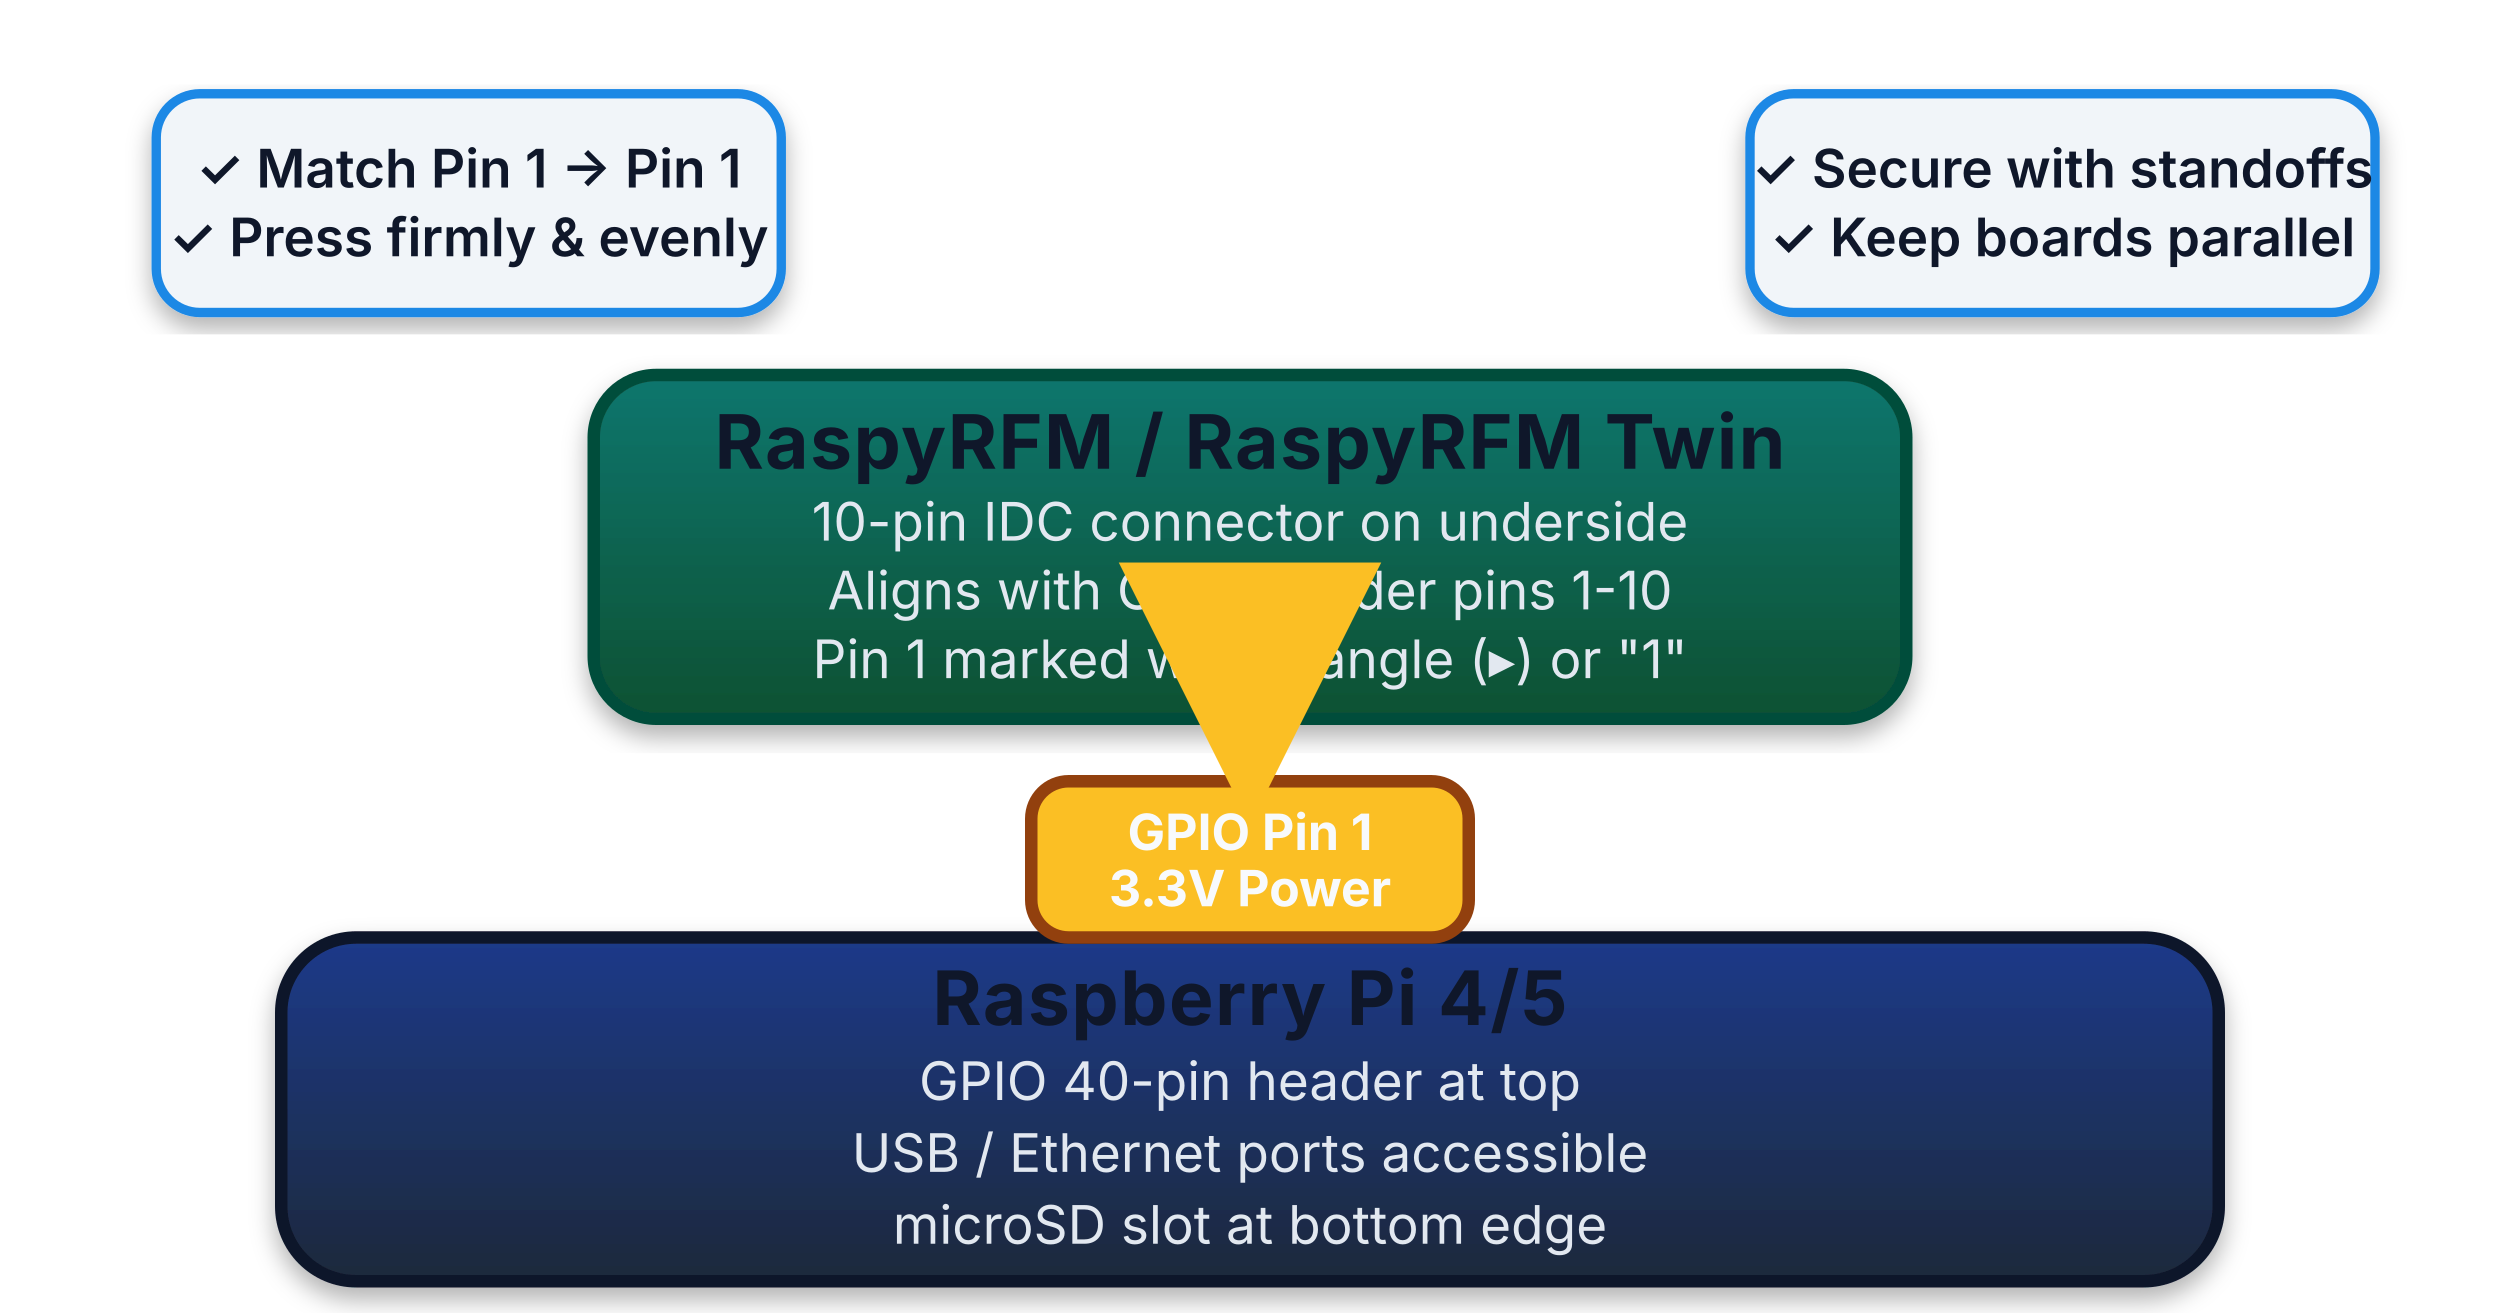
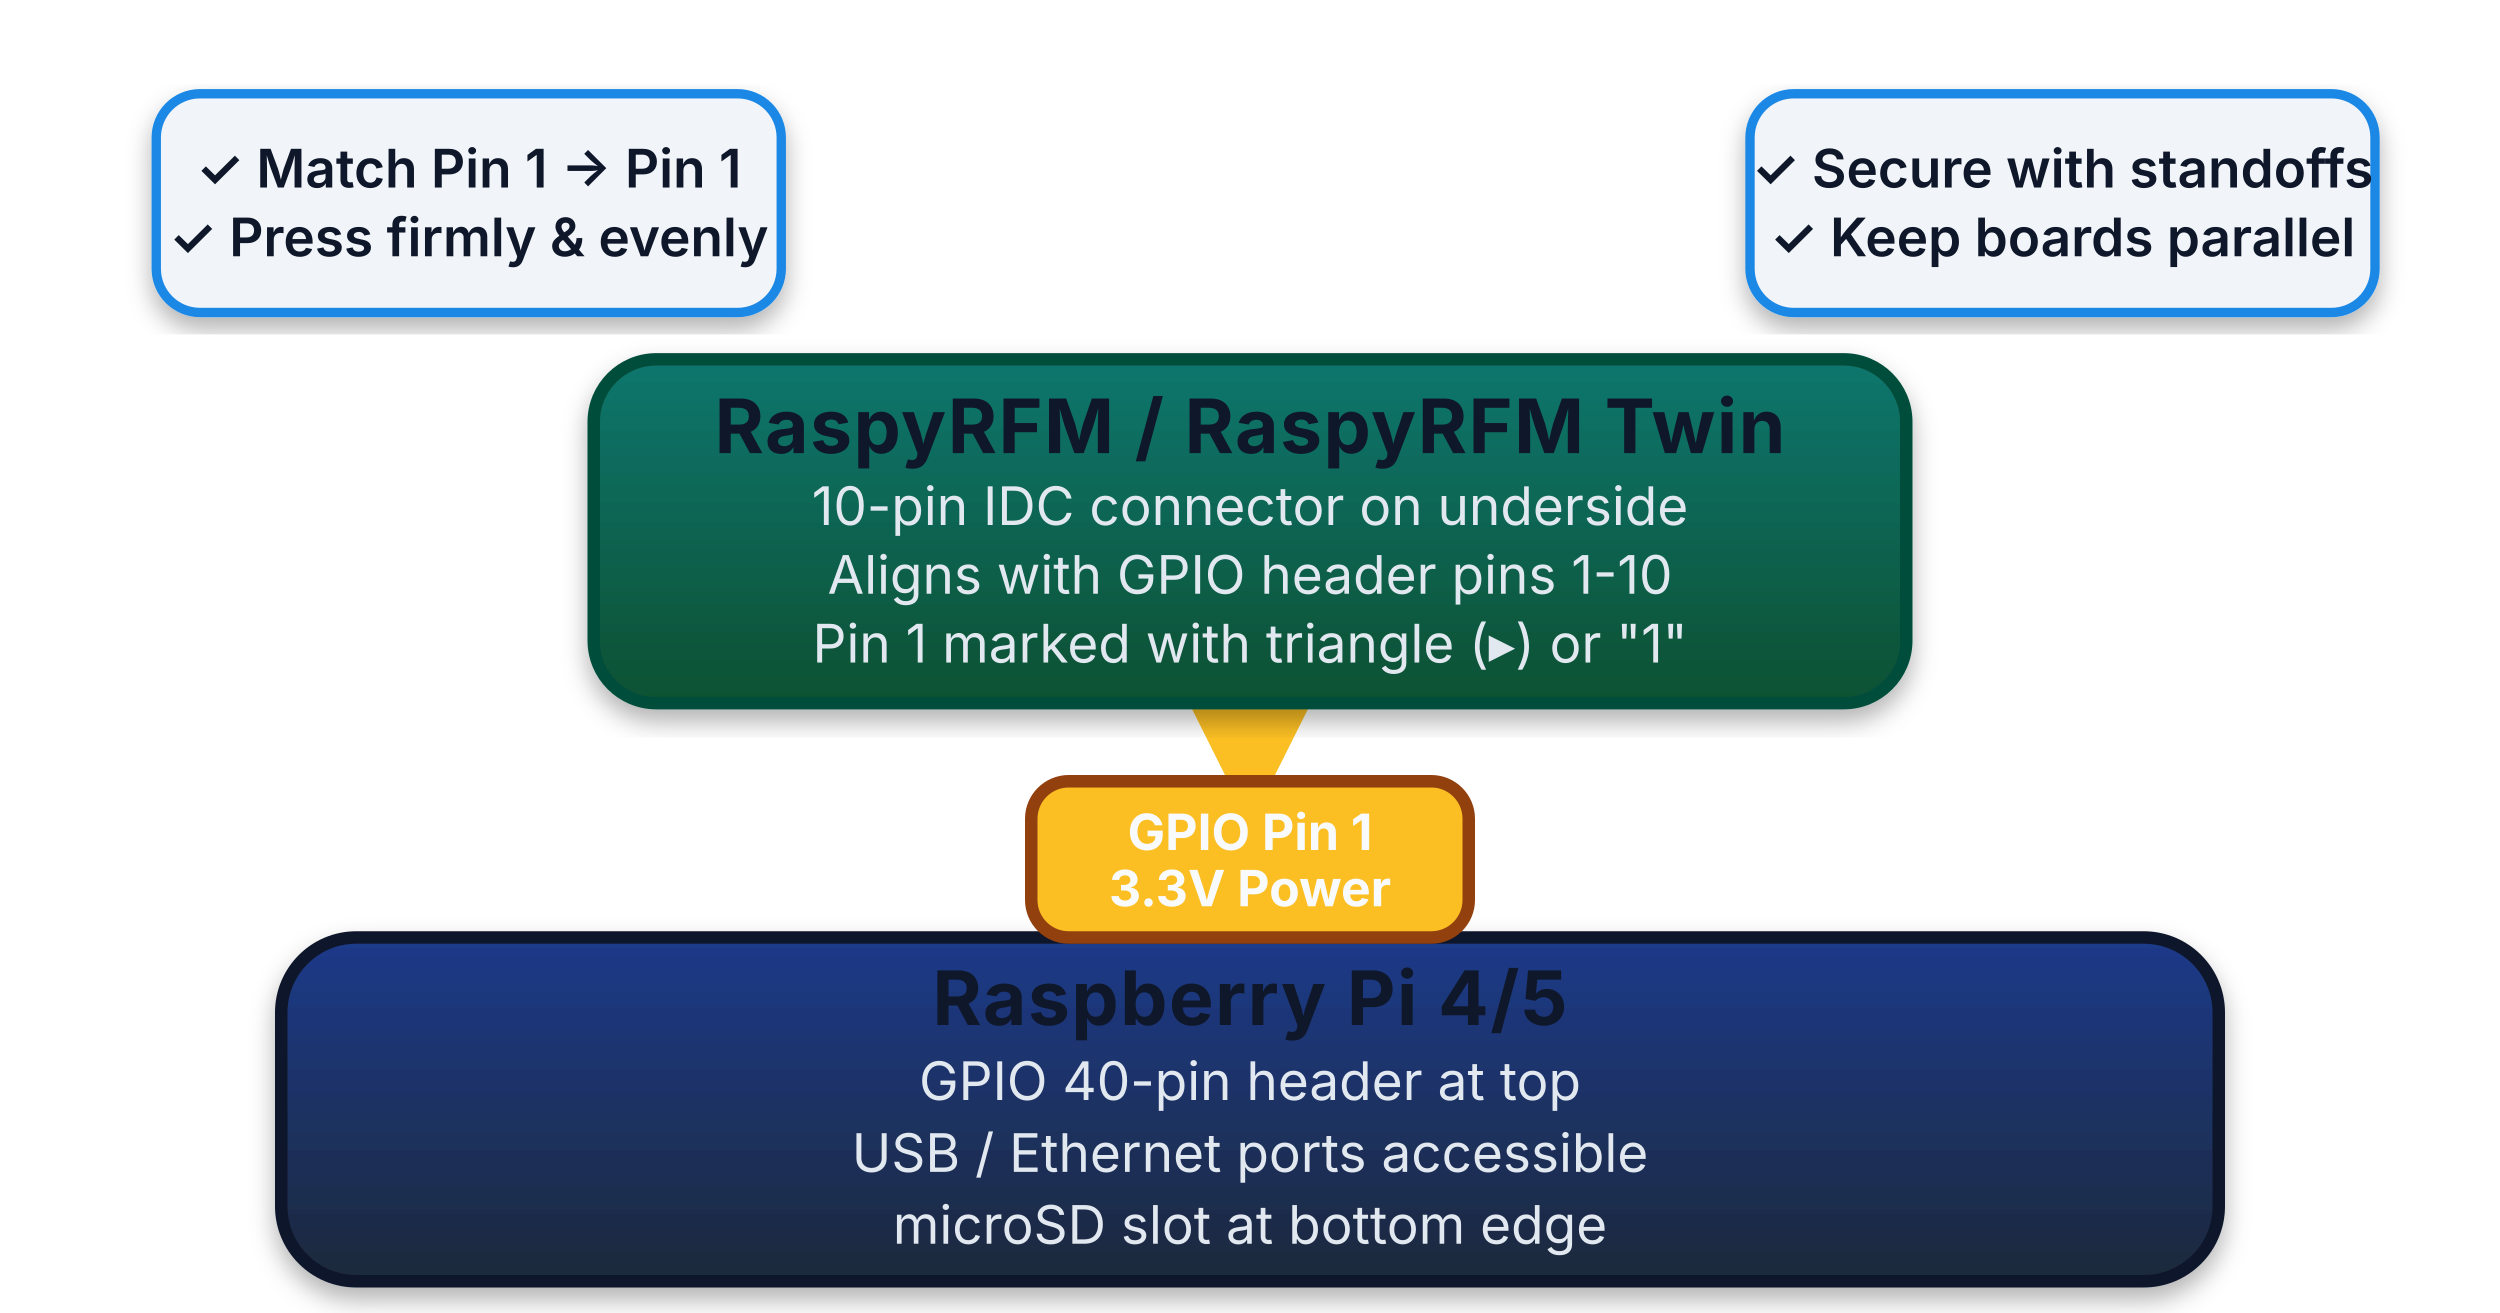
<svg xmlns="http://www.w3.org/2000/svg" viewBox="0 0 800 420" role="img" aria-labelledby="title desc">
  <defs>
    <linearGradient id="piBody" x1="0" y1="0" x2="0" y2="1">
      <stop offset="0%" stop-color="#1e3a8a" />
      <stop offset="100%" stop-color="#1e293b" />
    </linearGradient>
    <linearGradient id="moduleBody" x1="0" y1="0" x2="0" y2="1">
      <stop offset="0%" stop-color="#0f766e" />
      <stop offset="100%" stop-color="#0f5132" />
    </linearGradient>
    <style>
      text { font-family: 'Inter', -apple-system, BlinkMacSystemFont, 'Segoe UI', Roboto, sans-serif; fill: #0f172a; }
      .caption { font-size: 24px; font-weight: 700; letter-spacing: 0.02em; }
      .label { font-size: 17px; fill: #e2e8f0; }
      .callout { font-size: 17px; fill: #0f172a; font-weight: 600; }
      .pinlabel { font-size: 16px; fill: #f8fafc; font-weight: 700; }
    </style>
    <filter id="shadow">
      <feGaussianBlur in="SourceAlpha" stdDeviation="4" />
      <feOffset dx="0" dy="4" result="offsetblur" />
      <feComponentTransfer>
        <feFuncA type="linear" slope="0.3" />
      </feComponentTransfer>
      <feMerge>
        <feMergeNode />
        <feMergeNode in="SourceGraphic" />
      </feMerge>
    </filter>
    <marker id="arrow" viewBox="0 0 12 12" refX="10" refY="6" markerUnits="strokeWidth" markerWidth="12" markerHeight="12" orient="auto">
      <path d="M0 0 L12 6 L0 12 z" fill="#fbbf24" />
    </marker>
  </defs>
+   <path d="M400 240 L400 250" stroke="#fbbf24" stroke-width="7" stroke-linecap="round" marker-end="url(#arrow)" />
  <rect x="90" y="300" width="620" height="110" rx="24" fill="url(#piBody)" stroke="#0f172a" stroke-width="4" filter="url(#shadow)" />
  <text x="400" y="328" text-anchor="middle" class="caption" fill="#dbeafe">Raspberry Pi 4/5</text>
  <text x="400" y="352" text-anchor="middle" class="label">GPIO 40-pin header at top</text>
  <text x="400" y="375" text-anchor="middle" class="label">USB / Ethernet ports accessible</text>
  <text x="400" y="398" text-anchor="middle" class="label">microSD slot at bottom edge</text>
-   <g transform="translate(190,120)">
+   <g transform="translate(190,115)">
    <rect x="0" y="0" width="420" height="110" rx="20" fill="url(#moduleBody)" stroke="#064e3b" stroke-width="4" filter="url(#shadow)" />
    <text x="210" y="30" text-anchor="middle" class="caption" fill="#bbf7d0">RaspyRFM / RaspyRFM Twin</text>
    <text x="210" y="53" text-anchor="middle" class="label" fill="#d1fae5">10-pin IDC connector on underside</text>
    <text x="210" y="75" text-anchor="middle" class="label" fill="#d1fae5">Aligns with GPIO header pins 1-10</text>
    <text x="210" y="97" text-anchor="middle" class="label" fill="#d1fae5">Pin 1 marked with triangle (▸) or "1"</text>
  </g>
  <rect x="330" y="250" width="140" height="50" rx="12" fill="#fbbf24" stroke="#92400e" stroke-width="4" />
  <text x="400" y="272" text-anchor="middle" class="pinlabel" fill="#78350f">GPIO Pin 1</text>
  <text x="400" y="290" text-anchor="middle" class="pinlabel" fill="#78350f">3.3V Power</text>
-   <path d="M400 240 L400 250" stroke="#fbbf24" stroke-width="7" stroke-linecap="round" marker-end="url(#arrow)" />
  <g transform="translate(50,30)">
    <rect x="0" y="0" width="200" height="70" rx="14" fill="#f1f5f9" stroke="#1e88e5" stroke-width="3" filter="url(#shadow)" />
    <text x="100" y="30" text-anchor="middle" class="callout">✓ Match Pin 1 → Pin 1</text>
    <text x="100" y="52" text-anchor="middle" class="callout">✓ Press firmly &amp; evenly</text>
  </g>
  <g transform="translate(560,30)">
    <rect x="0" y="0" width="200" height="70" rx="14" fill="#f1f5f9" stroke="#1e88e5" stroke-width="3" filter="url(#shadow)" />
    <text x="100" y="30" text-anchor="middle" class="callout">✓ Secure with standoffs</text>
    <text x="100" y="52" text-anchor="middle" class="callout">✓ Keep boards parallel</text>
  </g>
</svg>
